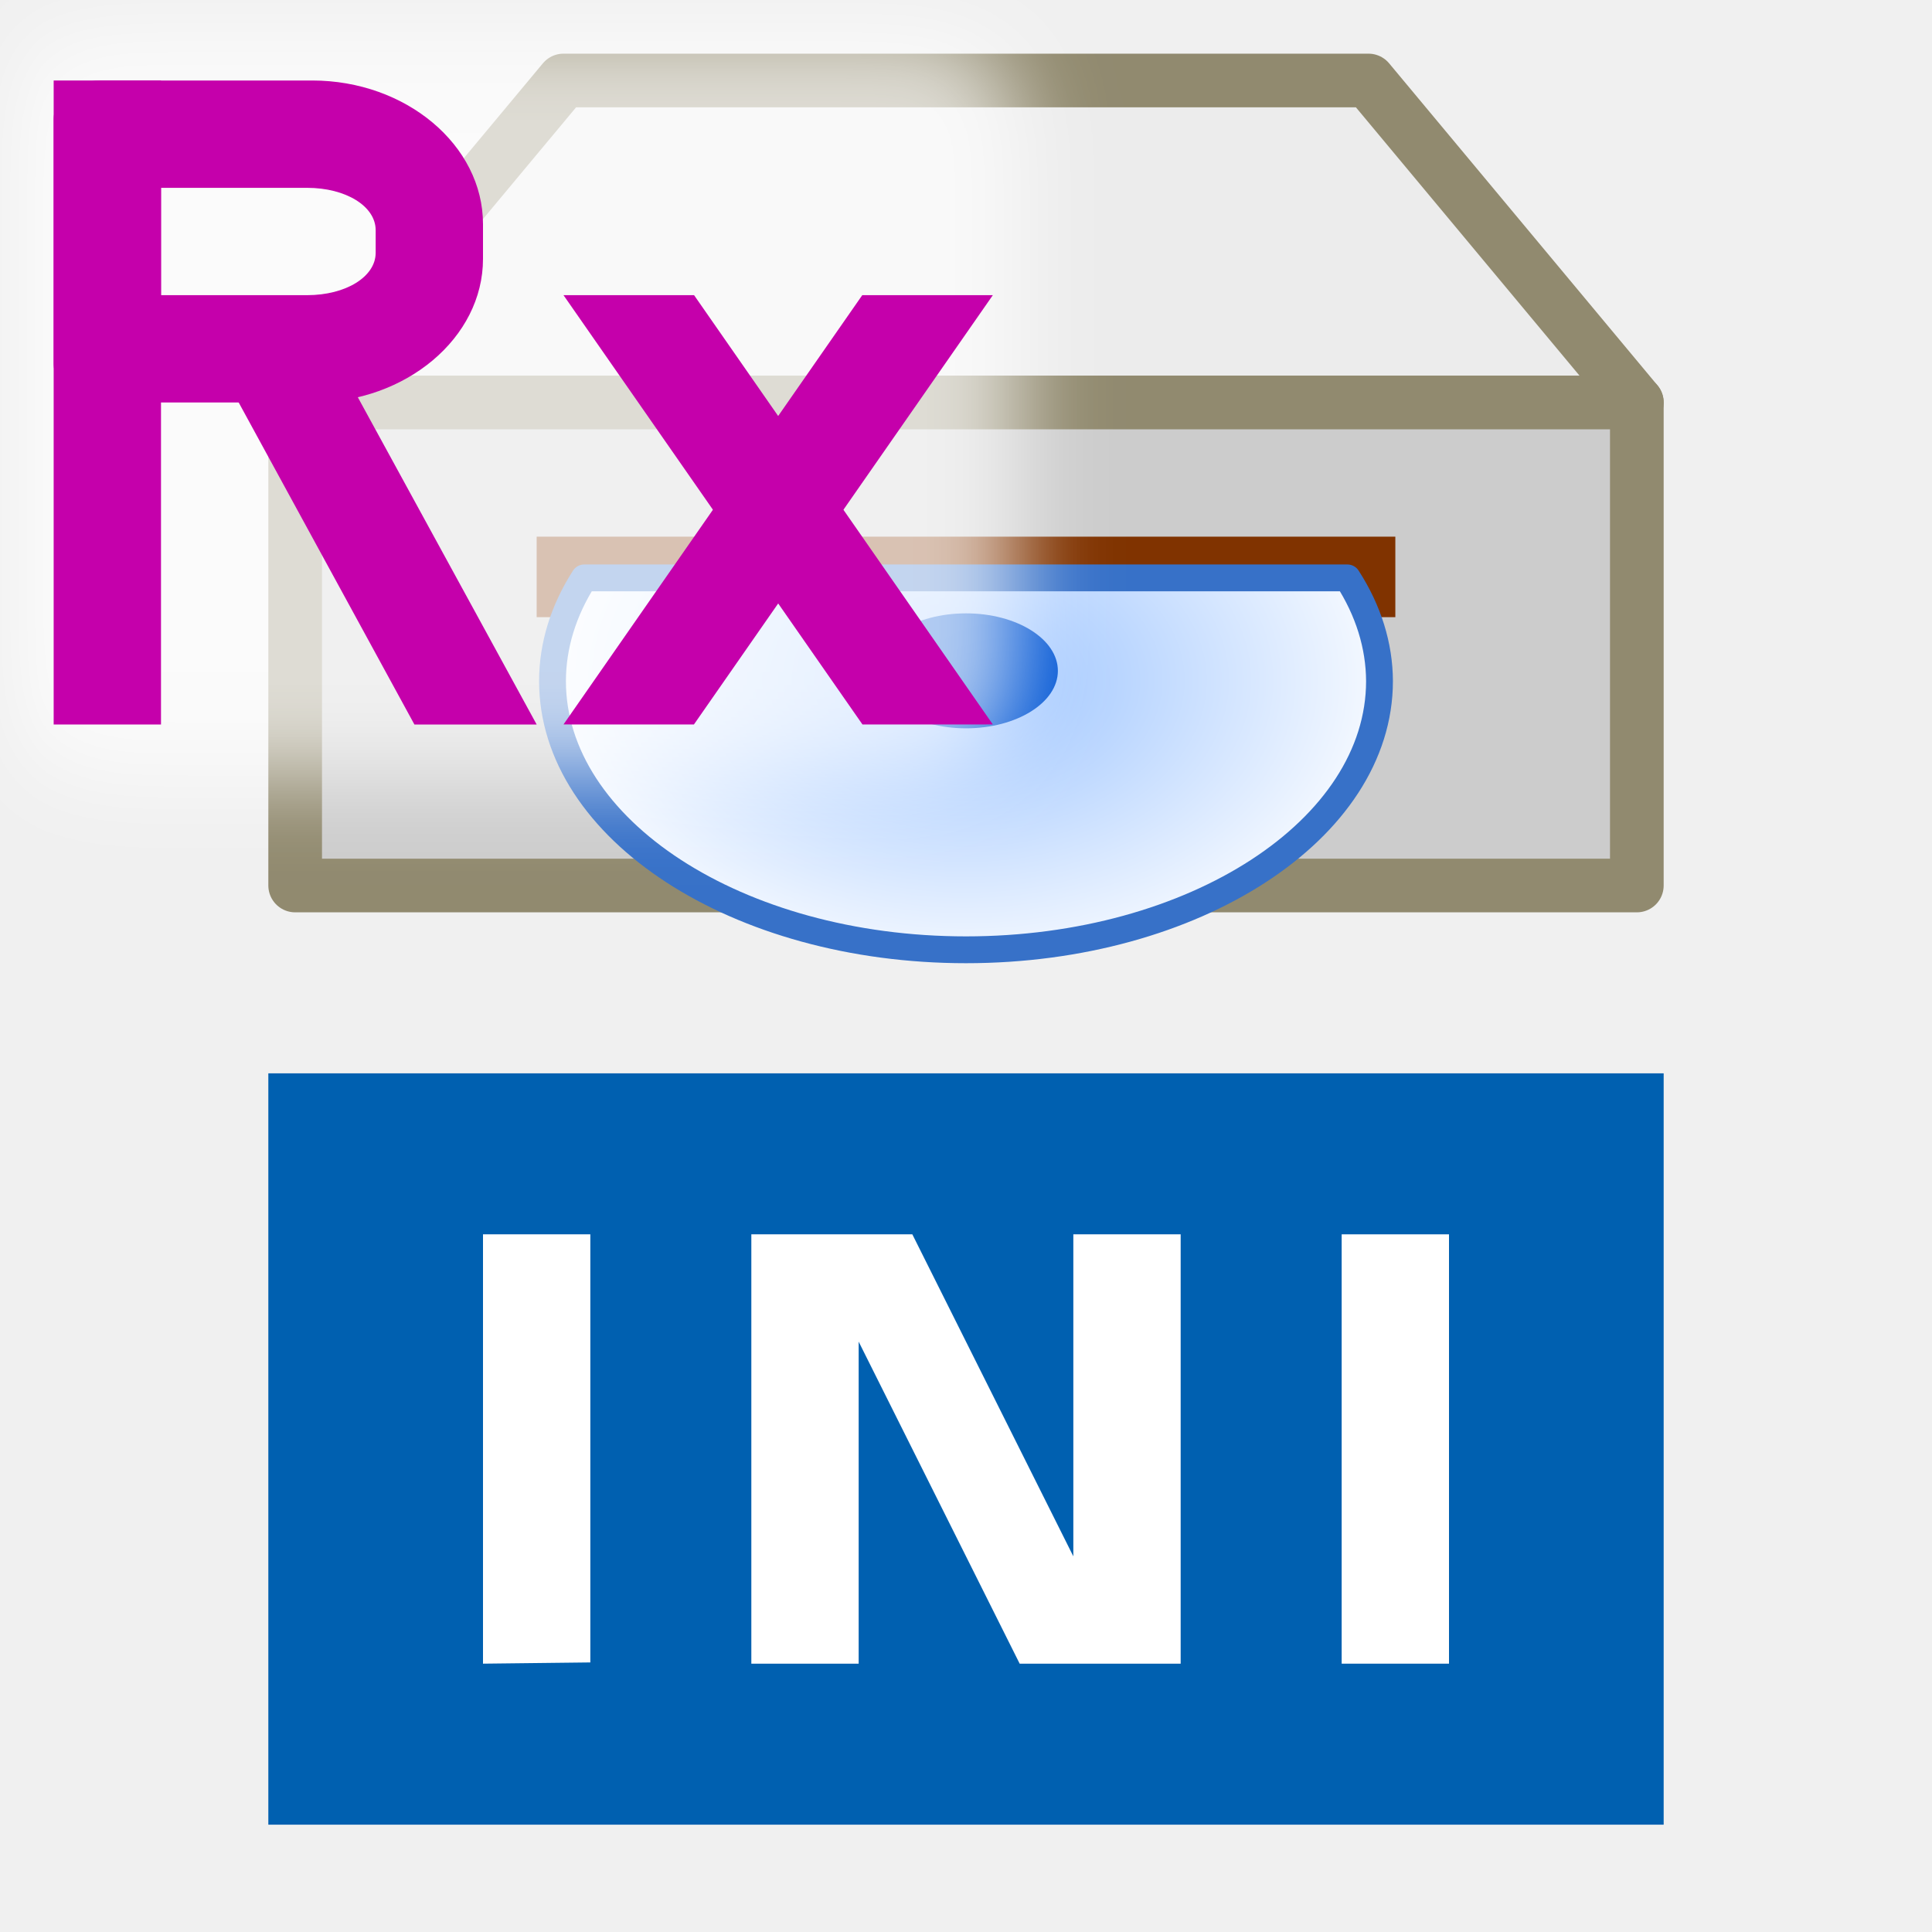
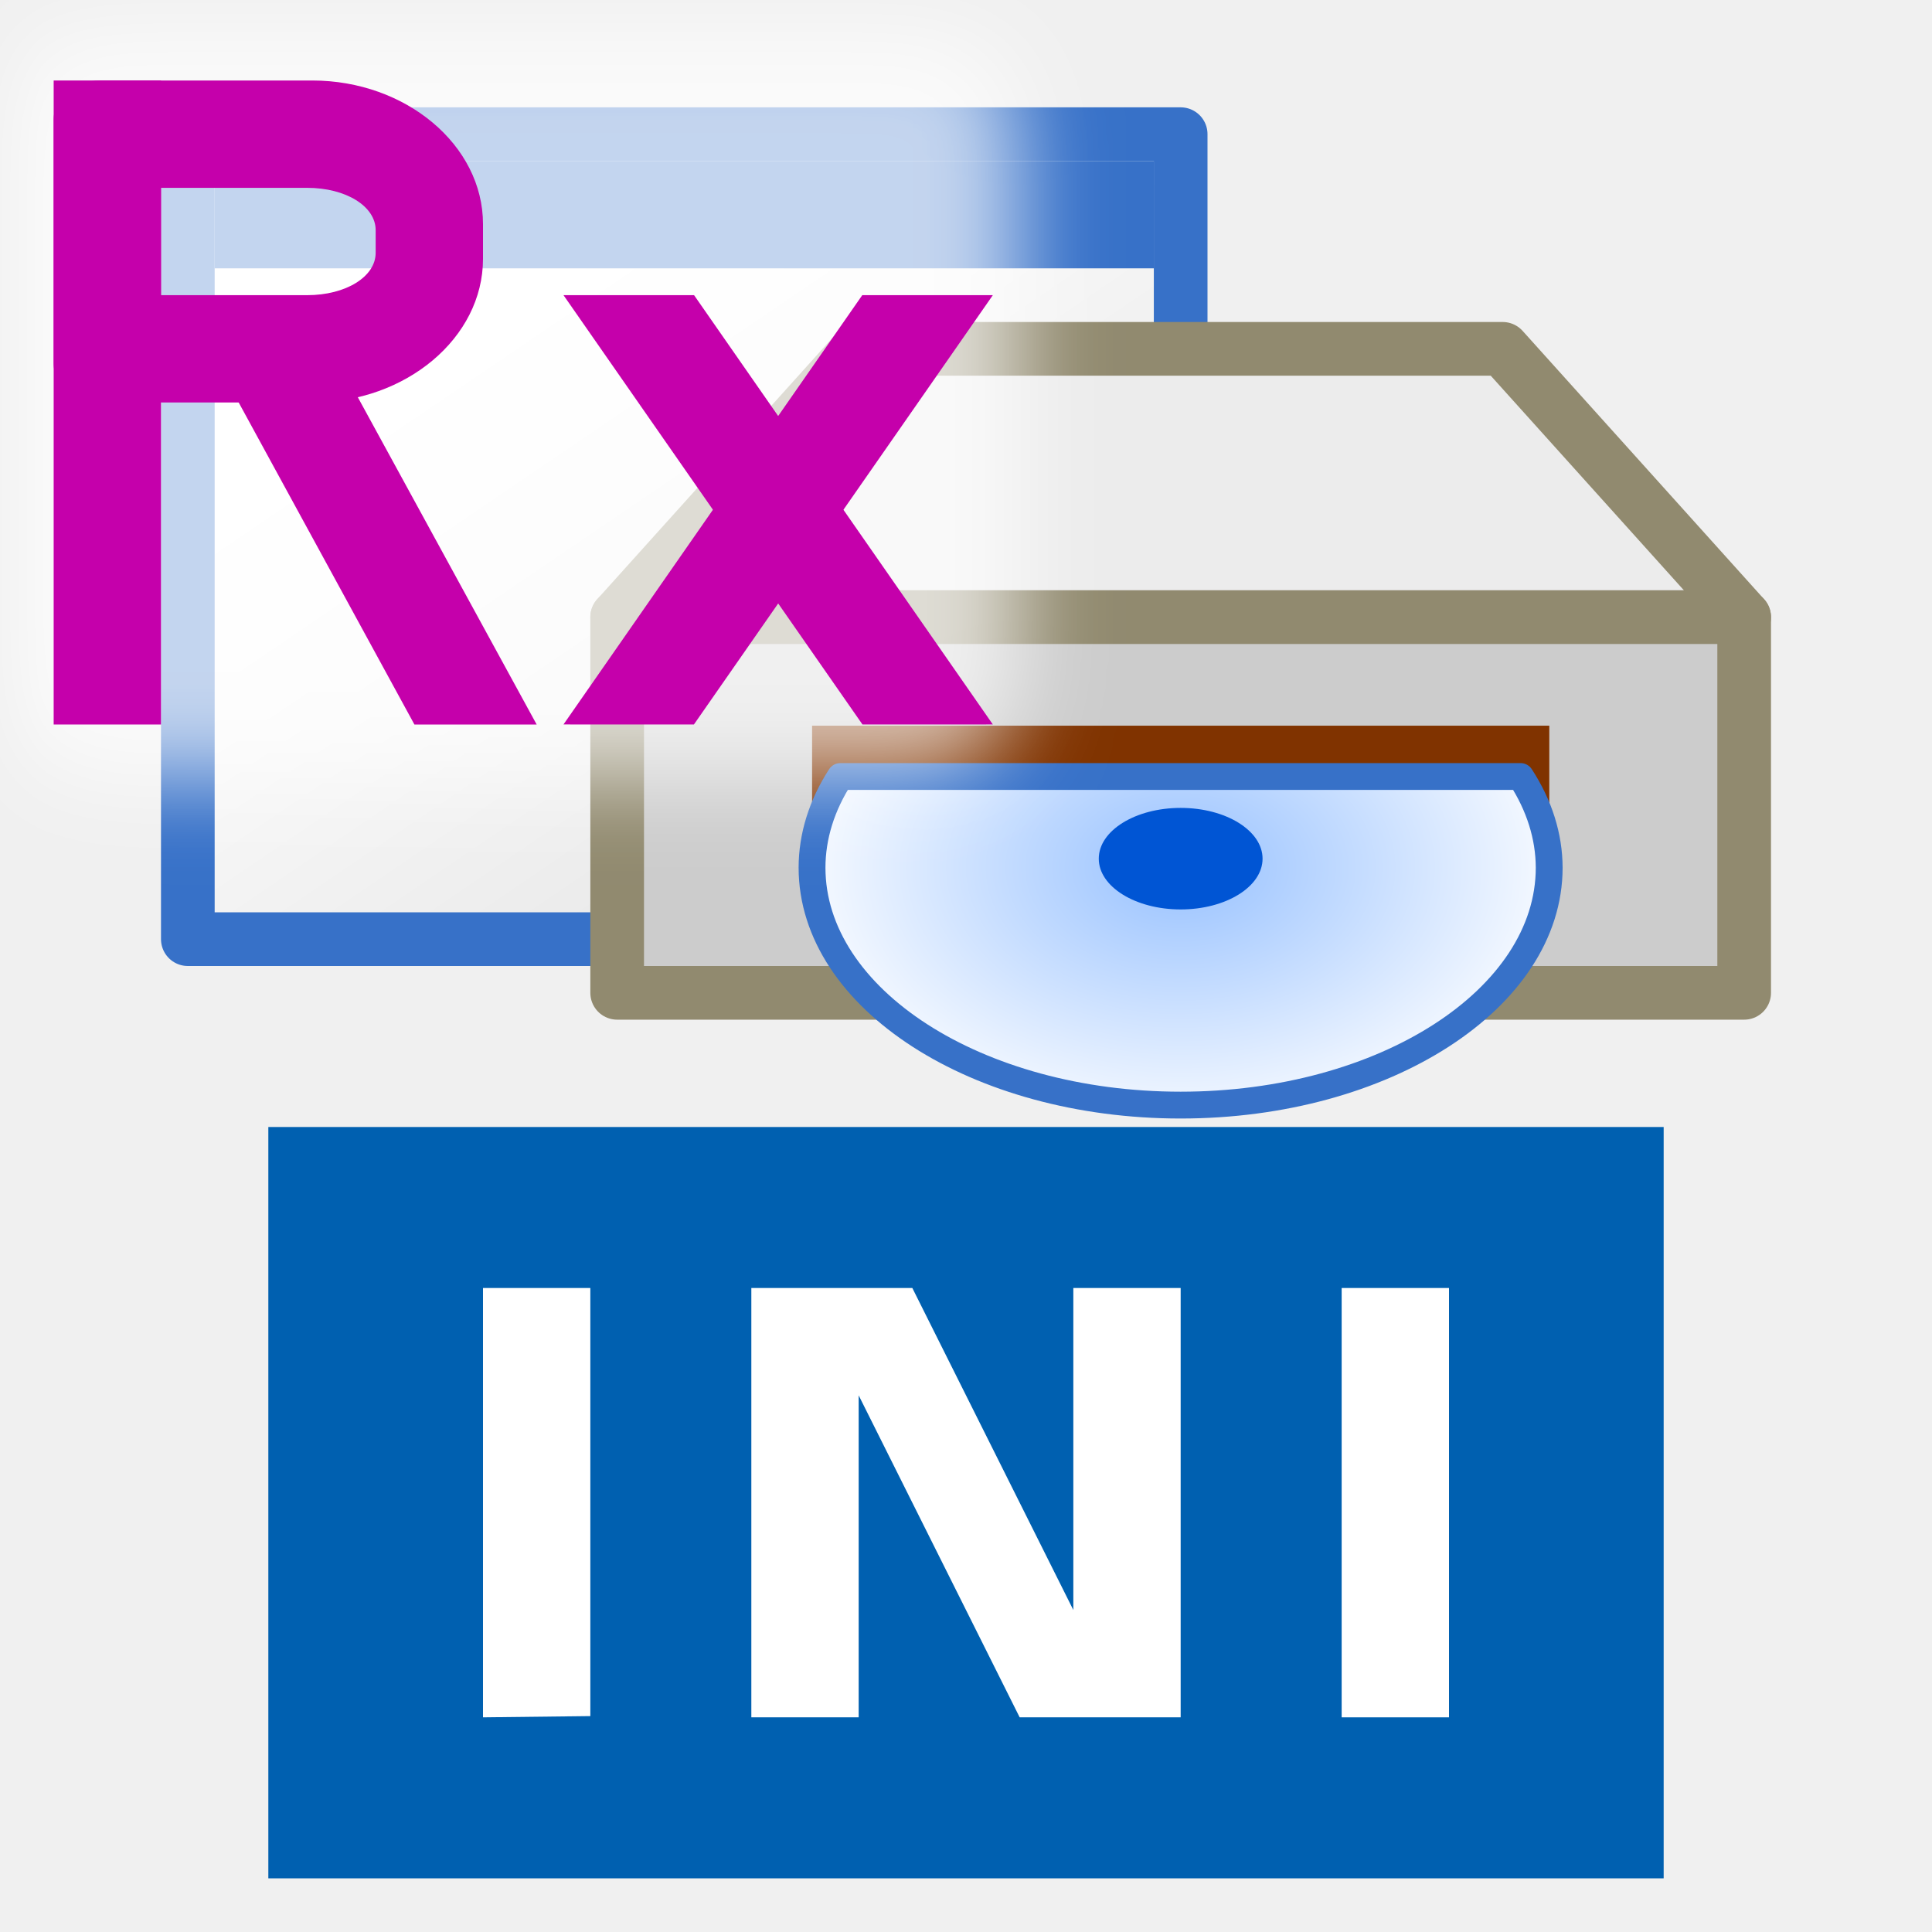
<svg xmlns="http://www.w3.org/2000/svg" xmlns:xlink="http://www.w3.org/1999/xlink" width="36" height="36" viewBox="0 0 36 36" id="svg4225" version="1.1">
  <defs id="defs4227">
-     <radialGradient xlink:href="#linearGradient1028" id="radialGradient858" gradientUnits="userSpaceOnUse" gradientTransform="matrix(1.712255,0,0,1.181701,35.97866,-199.1635)" cx="-10.5" cy="1039.362" fx="-10.5" fy="1039.362" r="5" />
+     <radialGradient xlink:href="#linearGradient1028" id="radialGradient926" gradientUnits="userSpaceOnUse" gradientTransform="matrix(1.526316,0,0,1.044184,38.02632,-52.75569)" cx="-10.5" cy="1039.362" fx="-10.5" fy="1039.362" r="5" />
    <linearGradient id="linearGradient1028">
      <stop id="stop1024" offset="0" style="stop-color:#97c1ff;stop-opacity:1" />
      <stop id="stop1026" offset="1" style="stop-color:#ffffff;stop-opacity:1" />
+     </linearGradient>
+     <linearGradient xlink:href="#linearGradient968" id="linearGradient841" gradientUnits="userSpaceOnUse" gradientTransform="matrix(0.9666668,0,0,0.8080004,1.057891,185.9044)" x1="16.737" y1="1047.649" x2="7.263" y2="1035.99" />
+     <linearGradient id="linearGradient968">
+       <stop style="stop-color:#e6e6e6;stop-opacity:1" offset="0" id="stop964" />
+       <stop style="stop-color:#ffffff;stop-opacity:1" offset="1" id="stop966" />
    </linearGradient>
    <filter style="color-interpolation-filters:sRGB" id="filter922" x="-0.104" width="1.208" y="-0.141" height="1.283">
      <feGaussianBlur stdDeviation="0.66" id="feGaussianBlur924" />
    </filter>
  </defs>
  <g id="layer1" transform="translate(0,-1016.362)">
-     <rect style="opacity:1;fill:#0060b0;fill-opacity:1;fill-rule:evenodd;stroke:none;stroke-width:1;stroke-linecap:round;stroke-linejoin:round;stroke-miterlimit:4;stroke-dasharray:none;stroke-dashoffset:0;stroke-opacity:1;paint-order:normal" id="rect951" width="26" height="14" x="5" y="1036.362" />
-     <path id="path942" style="font-style:normal;font-variant:normal;font-weight:bold;font-stretch:normal;font-size:medium;line-height:25px;font-family:Arial;-inkscape-font-specification:'Arial Bold';letter-spacing:0px;word-spacing:0px;fill:#ffffff;fill-opacity:1;stroke:none;stroke-width:1px;stroke-linecap:butt;stroke-linejoin:miter;stroke-opacity:1" d="m 22,1047.362 v -8 h -2 v 6 l -3,-6 h -3 v 8 h 2 v -6 l 3,6 z" />
-     <path id="path944" style="font-style:normal;font-variant:normal;font-weight:bold;font-stretch:normal;font-size:medium;line-height:25px;font-family:Arial;-inkscape-font-specification:'Arial Bold';letter-spacing:0px;word-spacing:0px;fill:#ffffff;fill-opacity:1;stroke:none;stroke-width:1px;stroke-linecap:butt;stroke-linejoin:miter;stroke-opacity:1" d="m 25,1047.362 v -8 h 2 v 8 z" />
-     <path style="fill:#ececec;fill-rule:evenodd;stroke:#918a6f;stroke-width:1px;stroke-linecap:butt;stroke-linejoin:round;stroke-opacity:1" d="m 25.5,1017.862 5,6 h -25 l 5,-6 z" id="path848" />
-     <path style="fill:#cccccc;fill-rule:evenodd;stroke:#918a6f;stroke-width:1px;stroke-linecap:butt;stroke-linejoin:round;stroke-opacity:1" d="m 5.5,1032.862 h 25 v -9 h -25 z" id="path850" />
-     <path id="path852" d="m 10,1026.362 v 1.5 h 16 v -1.5 z" style="color:#000000;font-style:normal;font-variant:normal;font-weight:normal;font-stretch:normal;font-size:medium;line-height:normal;font-family:sans-serif;font-variant-ligatures:normal;font-variant-position:normal;font-variant-caps:normal;font-variant-numeric:normal;font-variant-alternates:normal;font-feature-settings:normal;text-indent:0;text-align:start;text-decoration:none;text-decoration-line:none;text-decoration-style:solid;text-decoration-color:#000000;letter-spacing:normal;word-spacing:normal;text-transform:none;writing-mode:lr-tb;direction:ltr;text-orientation:mixed;dominant-baseline:auto;baseline-shift:baseline;text-anchor:start;white-space:normal;shape-padding:0;clip-rule:nonzero;display:inline;overflow:visible;visibility:visible;opacity:1;isolation:auto;mix-blend-mode:normal;color-interpolation:sRGB;color-interpolation-filters:linearRGB;solid-color:#000000;solid-opacity:1;vector-effect:none;fill:#803300;fill-opacity:1;fill-rule:evenodd;stroke:none;stroke-width:1px;stroke-linecap:square;stroke-linejoin:miter;stroke-miterlimit:4;stroke-dasharray:none;stroke-dashoffset:0;stroke-opacity:1;color-rendering:auto;image-rendering:auto;shape-rendering:auto;text-rendering:auto;enable-background:accumulate" />
-     <path id="path854" d="m 10.887,1027.13 c -0.39,0.609 -0.591,1.262 -0.592,1.922 -3.3e-5,2.766 3.45,5.008 7.705,5.008 4.255,0 7.705,-2.242 7.705,-5.008 -0.003,-0.66 -0.206,-1.313 -0.599,-1.922 z" style="opacity:1;fill:url(#radialGradient858);fill-opacity:1;fill-rule:evenodd;stroke:#3771c8;stroke-width:0.5;stroke-linecap:square;stroke-linejoin:round;stroke-miterlimit:4;stroke-dasharray:none;stroke-dashoffset:0;stroke-opacity:1;paint-order:normal" />
-     <ellipse style="opacity:1;fill:#0055d4;fill-opacity:1;fill-rule:evenodd;stroke:none;stroke-width:1;stroke-linecap:square;stroke-linejoin:round;stroke-miterlimit:4;stroke-dasharray:none;stroke-dashoffset:0;stroke-opacity:1;paint-order:normal" id="ellipse856" cx="18" cy="1028.862" rx="1.712" ry="1.071" />
-     <path d="m 9,1047.362 v -8 h 2 v 7.977 z" style="font-style:normal;font-variant:normal;font-weight:bold;font-stretch:normal;font-size:medium;line-height:25px;font-family:Arial;-inkscape-font-specification:'Arial Bold';letter-spacing:0px;word-spacing:0px;fill:#ffffff;fill-opacity:1;stroke:none;stroke-width:1px;stroke-linecap:butt;stroke-linejoin:miter;stroke-opacity:1" id="path866" />
+     <rect y="1018.862" x="3.5" height="15" width="18.5" id="rect839" style="opacity:1;fill:url(#linearGradient841);fill-opacity:1;stroke:#3771c8;stroke-width:1;stroke-linecap:round;stroke-linejoin:round;stroke-miterlimit:4;stroke-dasharray:none;stroke-dashoffset:0;stroke-opacity:1;paint-order:normal" />
+     <rect y="1019.362" x="4" height="2" width="17.5" id="rect836" style="opacity:1;fill:#3771c8;fill-opacity:1;stroke:none;stroke-width:1;stroke-linecap:round;stroke-linejoin:round;stroke-miterlimit:4;stroke-dasharray:none;stroke-dashoffset:0;stroke-opacity:1;paint-order:normal" />
+     <path id="path902" d="m 28,1022.862 4.5,5 h -21 l 4.5,-5 z" style="fill:#ececec;fill-rule:evenodd;stroke:#918a6f;stroke-width:1px;stroke-linecap:butt;stroke-linejoin:round;stroke-opacity:1" />
+     <path id="path904" d="m 11.5,1034.862 h 21 v -7 h -21 z" style="fill:#cccccc;fill-rule:evenodd;stroke:#918a6f;stroke-width:1px;stroke-linecap:butt;stroke-linejoin:round;stroke-opacity:1" />
+     <path style="color:#000000;font-style:normal;font-variant:normal;font-weight:normal;font-stretch:normal;font-size:medium;line-height:normal;font-family:sans-serif;font-variant-ligatures:normal;font-variant-position:normal;font-variant-caps:normal;font-variant-numeric:normal;font-variant-alternates:normal;font-feature-settings:normal;text-indent:0;text-align:start;text-decoration:none;text-decoration-line:none;text-decoration-style:solid;text-decoration-color:#000000;letter-spacing:normal;word-spacing:normal;text-transform:none;writing-mode:lr-tb;direction:ltr;text-orientation:mixed;dominant-baseline:auto;baseline-shift:baseline;text-anchor:start;white-space:normal;shape-padding:0;clip-rule:nonzero;display:inline;overflow:visible;visibility:visible;opacity:1;isolation:auto;mix-blend-mode:normal;color-interpolation:sRGB;color-interpolation-filters:linearRGB;solid-color:#000000;solid-opacity:1;vector-effect:none;fill:#803300;fill-opacity:1;fill-rule:evenodd;stroke:none;stroke-width:1px;stroke-linecap:square;stroke-linejoin:miter;stroke-miterlimit:4;stroke-dasharray:none;stroke-dashoffset:0;stroke-opacity:1;color-rendering:auto;image-rendering:auto;shape-rendering:auto;text-rendering:auto;enable-background:accumulate" d="m 15.132,1029.884 v 1.531 h 13.737 v -1.531 z" id="path906" />
+     <path style="opacity:1;fill:url(#radialGradient926);fill-opacity:1;fill-rule:evenodd;stroke:#3771c8;stroke-width:0.5;stroke-linecap:square;stroke-linejoin:round;stroke-miterlimit:4;stroke-dasharray:none;stroke-dashoffset:0;stroke-opacity:1;paint-order:normal" d="m 15.659,1030.831 c -0.348,0.538 -0.527,1.115 -0.528,1.698 2.4e-5,2.444 3.075,4.425 6.868,4.425 3.793,0 6.868,-1.981 6.868,-4.425 -0.002,-0.583 -0.184,-1.161 -0.534,-1.698 z" id="ellipse922" />
+     <ellipse ry="0.946" rx="1.526" cy="1032.362" cx="22" id="ellipse924" style="opacity:1;fill:#0055d4;fill-opacity:1;fill-rule:evenodd;stroke:none;stroke-width:1;stroke-linecap:square;stroke-linejoin:round;stroke-miterlimit:4;stroke-dasharray:none;stroke-dashoffset:0;stroke-opacity:1;paint-order:normal" />
+     <rect style="opacity:1;fill:#0060b0;fill-opacity:1;fill-rule:evenodd;stroke:none;stroke-width:1;stroke-linecap:round;stroke-linejoin:round;stroke-miterlimit:4;stroke-dasharray:none;stroke-dashoffset:0;stroke-opacity:1;paint-order:normal" id="rect951" width="26" height="14" x="5" y="1037.362" />
+     <path id="path942" style="font-style:normal;font-variant:normal;font-weight:bold;font-stretch:normal;font-size:medium;line-height:25px;font-family:Arial;-inkscape-font-specification:'Arial Bold';letter-spacing:0px;word-spacing:0px;fill:#ffffff;fill-opacity:1;stroke:none;stroke-width:1px;stroke-linecap:butt;stroke-linejoin:miter;stroke-opacity:1" d="m 22,1048.362 v -8 h -2 v 6 l -3,-6 h -3 v 8 h 2 v -6 l 3,6 z" />
+     <path id="path944" style="font-style:normal;font-variant:normal;font-weight:bold;font-stretch:normal;font-size:medium;line-height:25px;font-family:Arial;-inkscape-font-specification:'Arial Bold';letter-spacing:0px;word-spacing:0px;fill:#ffffff;fill-opacity:1;stroke:none;stroke-width:1px;stroke-linecap:butt;stroke-linejoin:miter;stroke-opacity:1" d="m 25,1048.362 v -8 h 2 v 8 z" />
+     <path d="m 9,1048.362 v -8 h 2 v 7.977 z" style="font-style:normal;font-variant:normal;font-weight:bold;font-stretch:normal;font-size:medium;line-height:25px;font-family:Arial;-inkscape-font-specification:'Arial Bold';letter-spacing:0px;word-spacing:0px;fill:#ffffff;fill-opacity:1;stroke:none;stroke-width:1px;stroke-linecap:butt;stroke-linejoin:miter;stroke-opacity:1" id="path866-9" />
  </g>
  <g id="layer2">
    <path transform="matrix(1.25,0,0,1.25,-10,-44.5)" style="display:inline;opacity:0.7;fill:#ffffff;fill-opacity:1;fill-rule:evenodd;stroke:none;stroke-width:1.546;stroke-linecap:round;stroke-linejoin:round;stroke-miterlimit:4;stroke-dasharray:none;stroke-dashoffset:0;stroke-opacity:1;paint-order:normal;filter:url(#filter922)" d="m 9.6,36 h 12 c 0.886,0 1.6,0.666 1.6,1.493 v 8.213 C 23.2,46.534 22.486,47.2 21.6,47.2 H 9.6 C 8.714,47.2 8,46.534 8,45.707 V 37.493 C 8,36.666 8.714,36 9.6,36 Z" id="rect927" />
-     <path style="color:#000000;font-style:normal;font-variant:normal;font-weight:normal;font-stretch:normal;font-size:medium;line-height:normal;font-family:sans-serif;font-variant-ligatures:normal;font-variant-position:normal;font-variant-caps:normal;font-variant-numeric:normal;font-variant-alternates:normal;font-feature-settings:normal;text-indent:0;text-align:start;text-decoration:none;text-decoration-line:none;text-decoration-style:solid;text-decoration-color:#000000;letter-spacing:normal;word-spacing:normal;text-transform:none;writing-mode:lr-tb;direction:ltr;text-orientation:mixed;dominant-baseline:auto;baseline-shift:baseline;text-anchor:start;white-space:normal;shape-padding:0;clip-rule:nonzero;display:inline;overflow:visible;visibility:visible;opacity:1;isolation:auto;mix-blend-mode:normal;color-interpolation:sRGB;color-interpolation-filters:linearRGB;solid-color:#000000;solid-opacity:1;vector-effect:none;fill:#c500ab;fill-opacity:1;fill-rule:evenodd;stroke:none;stroke-width:1.588;stroke-linecap:round;stroke-linejoin:round;stroke-miterlimit:4;stroke-dasharray:none;stroke-dashoffset:0;stroke-opacity:1;paint-order:normal;color-rendering:auto;image-rendering:auto;shape-rendering:auto;text-rendering:auto;enable-background:accumulate" d="M 1.865,1.5 A 0.866,0.728 0 0 0 1,2.229 V 6.771 A 0.866,0.728 0 0 0 1.865,7.5 H 5.818 C 7.566,7.5 9,6.294 9,4.824 V 4.176 C 9,2.706 7.566,1.5 5.818,1.5 Z M 3,3.5 H 5.723 C 6.444,3.5 7,3.843 7,4.289 v 0.422 C 7,5.157 6.444,5.5 5.723,5.5 H 3 Z" id="path866-5" />
+     <path style="color:#000000;font-style:normal;font-variant:normal;font-weight:normal;font-stretch:normal;font-size:medium;line-height:normal;font-family:sans-serif;font-variant-ligatures:normal;font-variant-position:normal;font-variant-caps:normal;font-variant-numeric:normal;font-variant-alternates:normal;font-feature-settings:normal;text-indent:0;text-align:start;text-decoration:none;text-decoration-line:none;text-decoration-style:solid;text-decoration-color:#000000;letter-spacing:normal;word-spacing:normal;text-transform:none;writing-mode:lr-tb;direction:ltr;text-orientation:mixed;dominant-baseline:auto;baseline-shift:baseline;text-anchor:start;white-space:normal;shape-padding:0;clip-rule:nonzero;display:inline;overflow:visible;visibility:visible;opacity:1;isolation:auto;mix-blend-mode:normal;color-interpolation:sRGB;color-interpolation-filters:linearRGB;solid-color:#000000;solid-opacity:1;vector-effect:none;fill:#c500ab;fill-opacity:1;fill-rule:evenodd;stroke:none;stroke-width:1.588;stroke-linecap:round;stroke-linejoin:round;stroke-miterlimit:4;stroke-dasharray:none;stroke-dashoffset:0;stroke-opacity:1;paint-order:normal;color-rendering:auto;image-rendering:auto;shape-rendering:auto;text-rendering:auto;enable-background:accumulate" d="M 1.865,1.5 A 0.866,0.728 0 0 0 1,2.229 V 6.771 A 0.866,0.728 0 0 0 1.865,7.5 H 5.818 C 7.566,7.5 9,6.294 9,4.824 V 4.176 C 9,2.706 7.566,1.5 5.818,1.5 Z M 3,3.5 H 5.723 C 6.444,3.5 7,3.843 7,4.289 v 0.422 C 7,5.157 6.444,5.5 5.723,5.5 H 3 Z" id="path866" />
    <path style="color:#000000;font-style:normal;font-variant:normal;font-weight:normal;font-stretch:normal;font-size:medium;line-height:normal;font-family:sans-serif;font-variant-ligatures:normal;font-variant-position:normal;font-variant-caps:normal;font-variant-numeric:normal;font-variant-alternates:normal;font-feature-settings:normal;text-indent:0;text-align:start;text-decoration:none;text-decoration-line:none;text-decoration-style:solid;text-decoration-color:#000000;letter-spacing:normal;word-spacing:normal;text-transform:none;writing-mode:lr-tb;direction:ltr;text-orientation:mixed;dominant-baseline:auto;baseline-shift:baseline;text-anchor:start;white-space:normal;shape-padding:0;clip-rule:nonzero;display:inline;overflow:visible;visibility:visible;opacity:1;isolation:auto;mix-blend-mode:normal;color-interpolation:sRGB;color-interpolation-filters:linearRGB;solid-color:#000000;solid-opacity:1;vector-effect:none;fill:#c500ab;fill-opacity:1;fill-rule:nonzero;stroke:none;stroke-width:1.414px;stroke-linecap:butt;stroke-linejoin:miter;stroke-miterlimit:4;stroke-dasharray:none;stroke-dashoffset:0;stroke-opacity:1;color-rendering:auto;image-rendering:auto;shape-rendering:auto;text-rendering:auto;enable-background:accumulate" d="m 1,1.5 v 12 h 2 v -12 z" id="path869" />
    <path style="color:#000000;font-style:normal;font-variant:normal;font-weight:normal;font-stretch:normal;font-size:medium;line-height:normal;font-family:sans-serif;font-variant-ligatures:normal;font-variant-position:normal;font-variant-caps:normal;font-variant-numeric:normal;font-variant-alternates:normal;font-feature-settings:normal;text-indent:0;text-align:start;text-decoration:none;text-decoration-line:none;text-decoration-style:solid;text-decoration-color:#000000;letter-spacing:normal;word-spacing:normal;text-transform:none;writing-mode:lr-tb;direction:ltr;text-orientation:mixed;dominant-baseline:auto;baseline-shift:baseline;text-anchor:start;white-space:normal;shape-padding:0;clip-rule:nonzero;display:inline;overflow:visible;visibility:visible;opacity:1;isolation:auto;mix-blend-mode:normal;color-interpolation:sRGB;color-interpolation-filters:linearRGB;solid-color:#000000;solid-opacity:1;vector-effect:none;fill:#c500ab;fill-opacity:1;fill-rule:nonzero;stroke:none;stroke-width:1.414px;stroke-linecap:butt;stroke-linejoin:miter;stroke-miterlimit:4;stroke-dasharray:none;stroke-dashoffset:0;stroke-opacity:1;color-rendering:auto;image-rendering:auto;shape-rendering:auto;text-rendering:auto;enable-background:accumulate" d="m 3.902,6.5 c 1.918,3.51 1.902,3.49 3.82,7 H 10 L 6.174,6.499 6.168,6.5 Z" id="path869-7" />
    <path style="color:#000000;font-style:normal;font-variant:normal;font-weight:normal;font-stretch:normal;font-size:medium;line-height:normal;font-family:sans-serif;font-variant-ligatures:normal;font-variant-position:normal;font-variant-caps:normal;font-variant-numeric:normal;font-variant-alternates:normal;font-feature-settings:normal;text-indent:0;text-align:start;text-decoration:none;text-decoration-line:none;text-decoration-style:solid;text-decoration-color:#000000;letter-spacing:normal;word-spacing:normal;text-transform:none;writing-mode:lr-tb;direction:ltr;text-orientation:mixed;dominant-baseline:auto;baseline-shift:baseline;text-anchor:start;white-space:normal;shape-padding:0;clip-rule:nonzero;display:inline;overflow:visible;visibility:visible;opacity:1;isolation:auto;mix-blend-mode:normal;color-interpolation:sRGB;color-interpolation-filters:linearRGB;solid-color:#000000;solid-opacity:1;vector-effect:none;fill:#c500ab;fill-opacity:1;fill-rule:nonzero;stroke:none;stroke-width:1.414px;stroke-linecap:butt;stroke-linejoin:miter;stroke-miterlimit:4;stroke-dasharray:none;stroke-dashoffset:0;stroke-opacity:1;color-rendering:auto;image-rendering:auto;shape-rendering:auto;text-rendering:auto;enable-background:accumulate" d="M 16.067,5.5 10.5,13.499 12.93,13.5 18.5,5.5 Z" id="path914" />
    <path id="path922-0" d="M 12.933,5.5 18.5,13.499 16.071,13.5 10.5,5.5 Z" style="color:#000000;font-style:normal;font-variant:normal;font-weight:normal;font-stretch:normal;font-size:medium;line-height:normal;font-family:sans-serif;font-variant-ligatures:normal;font-variant-position:normal;font-variant-caps:normal;font-variant-numeric:normal;font-variant-alternates:normal;font-feature-settings:normal;text-indent:0;text-align:start;text-decoration:none;text-decoration-line:none;text-decoration-style:solid;text-decoration-color:#000000;letter-spacing:normal;word-spacing:normal;text-transform:none;writing-mode:lr-tb;direction:ltr;text-orientation:mixed;dominant-baseline:auto;baseline-shift:baseline;text-anchor:start;white-space:normal;shape-padding:0;clip-rule:nonzero;display:inline;overflow:visible;visibility:visible;opacity:1;isolation:auto;mix-blend-mode:normal;color-interpolation:sRGB;color-interpolation-filters:linearRGB;solid-color:#000000;solid-opacity:1;vector-effect:none;fill:#c500ab;fill-opacity:1;fill-rule:nonzero;stroke:none;stroke-width:1.414px;stroke-linecap:butt;stroke-linejoin:miter;stroke-miterlimit:4;stroke-dasharray:none;stroke-dashoffset:0;stroke-opacity:1;color-rendering:auto;image-rendering:auto;shape-rendering:auto;text-rendering:auto;enable-background:accumulate" />
  </g>
</svg>
